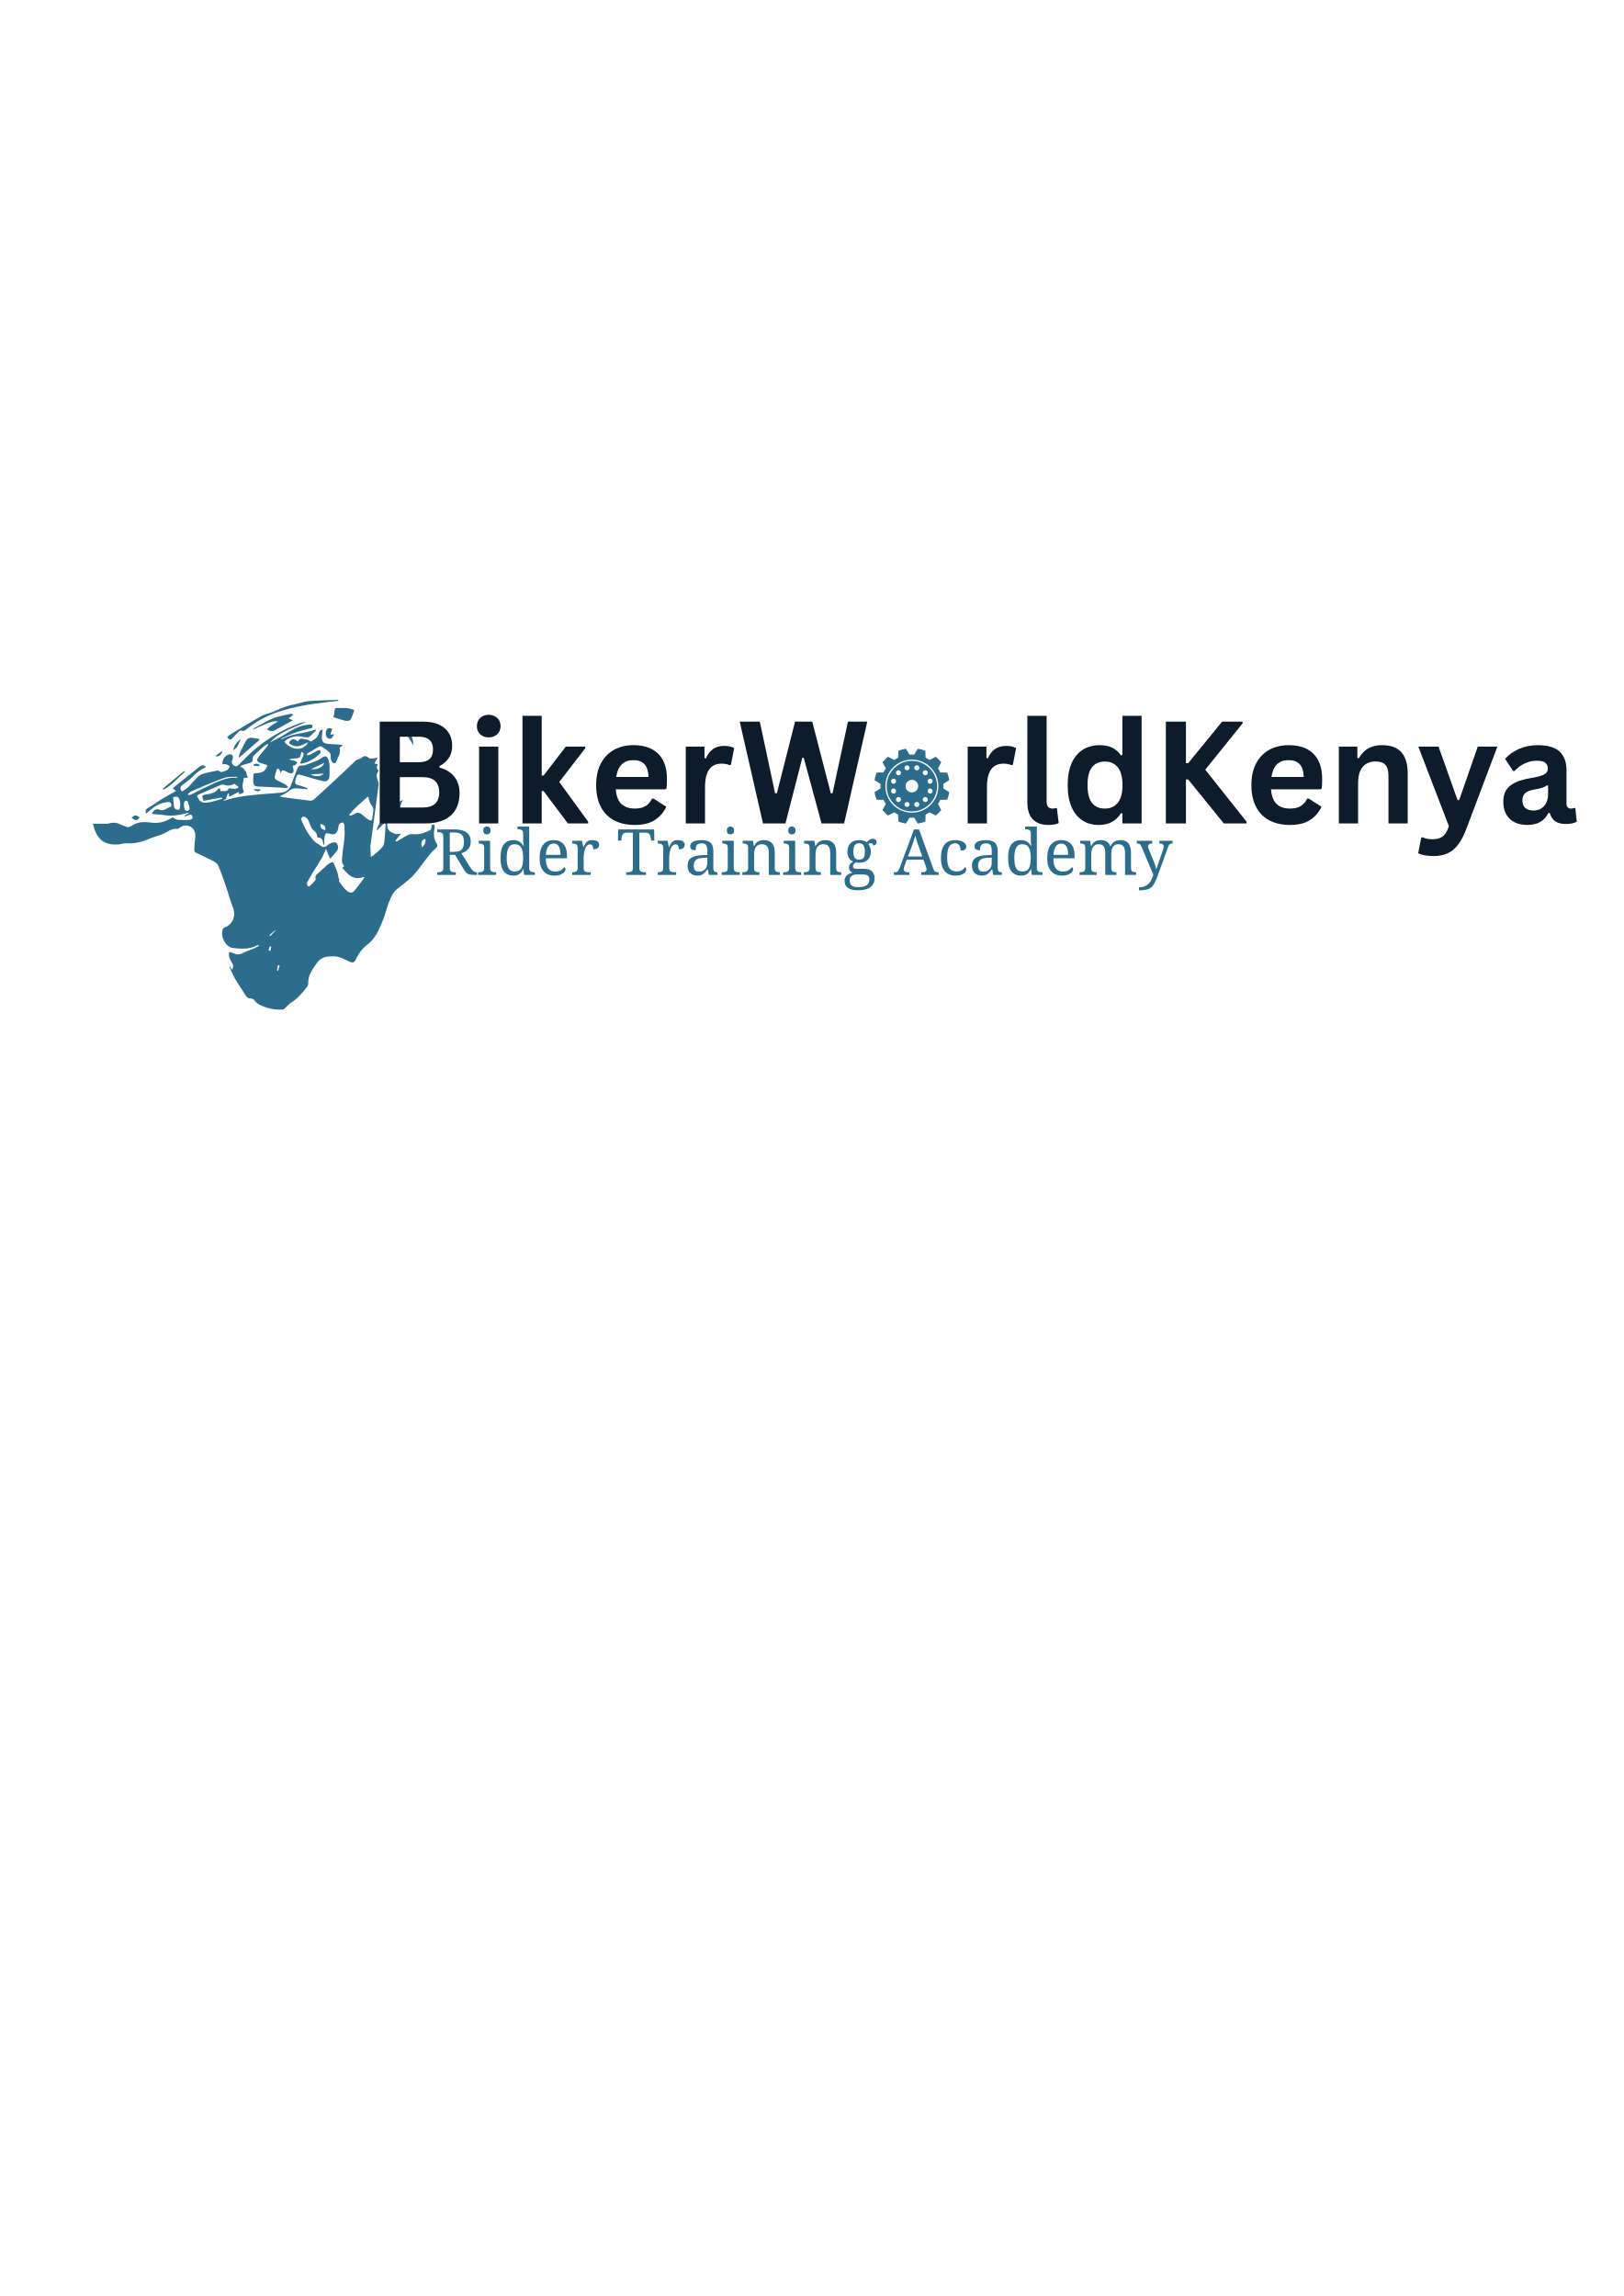
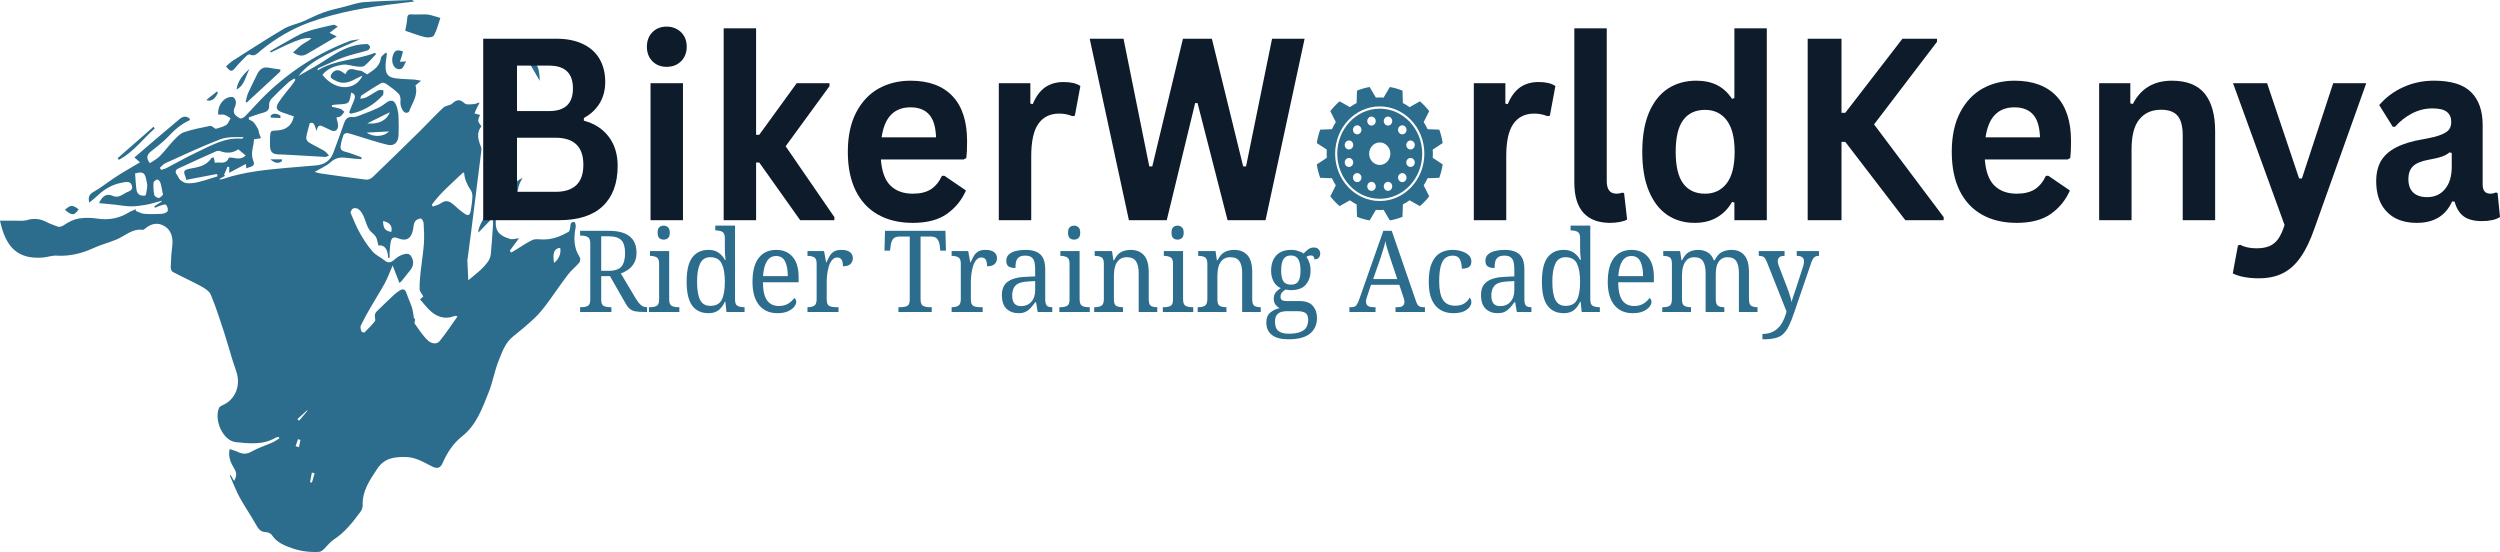
- <svg xmlns="http://www.w3.org/2000/svg" width="210mm" height="297mm" viewBox="0 0 210 297" version="1.1" id="svg1">
+ <svg xmlns="http://www.w3.org/2000/svg" width="197.453mm" height="43.597mm" viewBox="0 0 197.453 43.597" version="1.1" id="svg1">
  <defs id="defs1">
    <rect x="253.005" y="404.269" width="192.701" height="17.181" id="rect28" />
    <rect x="258.732" y="406.627" width="170.804" height="15.497" id="rect27" />
    <rect x="256.374" y="406.964" width="191.354" height="16.508" id="rect26" />
    <clipPath id="ccf93b696d">
-       <path d="M0.797 15 73 15 73 75.328 0.797 75.328Z" id="path1" />
+       <path d="M 0.797,15 H 73 V 75.328 H 0.797 Z" id="path1" />
    </clipPath>
    <clipPath id="7527af9f57">
-       <path d="M28 10.5 53 10.5 53 19 28 19Z" id="path2" />
+       <path d="M 28,10.5 H 53 V 19 H 28 Z" id="path2" />
    </clipPath>
    <clipPath id="e52869c1f2">
-       <path d="M164.512 20.727 180.16 20.727 180.16 36.375 164.512 36.375Z" id="path3" />
+       <path d="M 164.512,20.727 H 180.16 V 36.375 h -15.648 z" id="path3" />
    </clipPath>
  </defs>
-   <g id="layer1">
-     <g id="33d25a3dc0" transform="matrix(0.2645833,0,0,0.2645833,47.36042,96.57292)">
+   <g id="layer1" transform="translate(-6.476723,-121.2922)">
+     <g id="33d25a3dc0" transform="matrix(0.2722304,0,0,0.2878906,42.83524,127.8627)">
      <g id="g1" transform="matrix(2.333584,0,0,2.339667,-135.4175,-47.45355)">
        <g id="g4" clip-path="url(#ccf93b696d)">
          <path d="m 37.766,59.676 c 0.07,0.062 0.141,0.125 0.215,0.188 l 1.047,-1.176 -0.055,-0.047 c -0.402,0.348 -0.805,0.691 -1.207,1.035 m 2.148,6.351 c -0.113,-0.031 -0.227,-0.059 -0.34,-0.09 -0.078,0.375 -0.156,0.746 -0.234,1.121 0.078,0.019 0.16,0.043 0.238,0.062 0.113,-0.363 0.227,-0.727 0.336,-1.094 m -1.766,-3.914 c -0.098,-0.027 -0.199,-0.059 -0.301,-0.09 -0.098,0.274 -0.199,0.547 -0.301,0.824 0.141,0.039 0.281,0.082 0.422,0.121 0.062,-0.285 0.121,-0.57 0.18,-0.856 M 48.422,36.449 c 0.019,0.867 0.262,1.16 1.027,1.274 0.156,-0.692 -0.18,-1.125 -1.027,-1.274 M 46.383,26.078 c 0.906,0.602 2.231,0.457 2.766,-0.141 -0.934,0.051 -1.851,0.094 -2.766,0.141 M 70.438,39.582 c -0.75,0.094 -0.965,0.594 -0.758,1.774 0.602,-0.422 0.922,-1.168 0.758,-1.774 M 49.258,23.688 c -1,0.465 -1.859,0.867 -2.805,1.309 1.348,0.137 2.453,-0.34 2.805,-1.309 m -28.195,9.676 c -0.129,-0.574 -0.195,-1.016 -0.332,-1.434 -0.051,-0.152 -0.285,-0.375 -0.391,-0.355 -0.18,0.039 -0.449,0.238 -0.457,0.379 -0.031,0.477 -0.008,0.969 0.094,1.434 0.039,0.16 0.371,0.359 0.562,0.355 0.191,-0.008 0.371,-0.258 0.523,-0.379 m -3.469,-2.496 c 0.059,0.68 0.074,1.328 0.183,1.957 0.098,0.574 0.606,0.699 1.078,0.633 0.109,-0.016 0.164,-0.523 0.215,-0.809 0.035,-0.195 0.055,-0.406 0.012,-0.594 -0.223,-0.984 -0.207,-1.551 -1.488,-1.188 m 3.082,-0.66 c 0.051,0.082 0.102,0.16 0.152,0.242 0.242,-0.078 0.5,-0.129 0.727,-0.242 1.18,-0.574 2.332,-1.211 3.531,-1.742 1.852,-0.816 3.648,-1.863 5.797,-1.672 0.062,0.004 0.133,-0.117 0.203,-0.18 -1.031,-0.024 -2.074,-0.059 -2.98,0.273 -2.289,0.836 -4.52,1.828 -6.762,2.781 -0.254,0.105 -0.449,0.355 -0.668,0.539 m 9.75,-2.168 c -0.676,0.441 -1.441,0.5 -2.246,0.211 -0.156,-0.055 -0.371,-0.039 -0.523,0.023 -1.562,0.656 -3.121,1.324 -4.672,2.004 -0.344,0.148 -0.48,0.391 -0.195,0.738 0.156,0.188 0.234,0.457 0.414,0.602 0.242,0.184 0.543,0.375 0.828,0.395 0.484,0.027 0.988,-0.031 1.461,-0.144 0.793,-0.184 1.566,-0.438 2.352,-0.664 -0.024,-0.094 -0.047,-0.184 -0.067,-0.277 -1.266,0.23 -2.535,0.461 -3.84,0.695 -0.012,-0.051 -0.012,-0.207 -0.074,-0.344 -0.312,-0.695 -0.219,-0.824 0.531,-0.965 0.992,-0.184 2.039,-0.293 2.684,-1.25 0.043,-0.059 0.191,-0.047 0.297,-0.07 0.051,0.227 0.09,0.41 0.137,0.621 0.617,-0.137 1.352,0.277 1.723,-0.562 0.031,-0.074 0.359,-0.059 0.539,-0.02 0.578,0.121 1.129,0.16 1.562,-0.277 -0.309,-0.242 -0.594,-0.465 -0.91,-0.715 m 24.055,6.5 c 0.047,0.07 0.09,0.141 0.133,0.211 0.344,-0.129 0.731,-0.203 1.027,-0.406 0.606,-0.41 1.078,-0.219 1.562,0.195 0.426,0.359 0.852,0.719 1.316,1.023 0.504,0.328 0.711,0.219 0.812,-0.379 0.094,-0.551 0.184,-1.105 0.199,-1.66 0.008,-0.266 -0.098,-0.582 -0.262,-0.789 -0.371,-0.48 -0.73,-1.266 -0.75,-1.855 0,-0.019 -0.027,-0.035 -0.129,-0.144 -1.34,1.234 -2.797,2.34 -3.91,3.805 m -5.238,6.203 c -0.062,0.012 -0.121,0.027 -0.184,0.043 -0.031,-0.945 -0.375,-1.578 -1.215,-1.473 -0.125,-0.418 -0.156,-0.777 -0.332,-1.043 -0.203,-0.309 -0.582,-0.5 -0.797,-0.801 -0.535,-0.75 -0.543,-1.801 -1.332,-2.402 -0.16,-0.125 -0.477,-0.176 -0.664,-0.105 -0.16,0.062 -0.379,0.406 -0.332,0.52 0.359,0.832 0.734,1.672 1.199,2.445 0.445,0.742 0.949,1.465 1.535,2.094 0.398,0.434 1.004,0.664 1.477,1.035 0.711,0.562 1.109,-0.039 1.601,-0.359 0.184,-0.121 0.391,-0.227 0.598,-0.293 0.441,-0.144 0.906,-0.246 1.184,0.274 0.277,0.519 0.234,1.035 -0.152,1.5 -0.367,0.441 -0.73,0.879 -1.109,1.312 -0.098,0.113 -0.231,0.191 -0.262,0.215 C 50.164,43 49.898,42.352 49.613,41.652 c -0.363,0.785 -0.609,1.445 -0.953,2.047 -0.559,0.969 -1.195,1.891 -1.777,2.848 -0.43,0.707 -0.856,1.418 -1.23,2.152 -0.086,0.172 -0.004,0.465 0.074,0.672 0.031,0.09 0.328,0.188 0.375,0.141 0.457,-0.422 0.918,-0.852 1.309,-1.332 0.109,-0.137 -0.043,-0.457 -0.012,-0.688 0.016,-0.152 0.105,-0.328 0.219,-0.434 0.723,-0.676 1.457,-1.336 2.199,-1.992 0.195,-0.176 0.422,-0.324 0.652,-0.461 0.41,-0.25 0.695,-0.188 0.871,0.312 0.195,0.559 0.473,1.086 0.664,1.645 0.121,0.348 0.156,0.727 0.231,1.09 -0.066,0.145 0.125,0.207 0.156,0.317 0.047,0.152 -0.113,0.402 -0.039,0.5 0.519,0.691 1.012,1.426 1.648,1.988 0.355,0.312 1.047,0.539 1.473,0.051 0.781,-0.906 1.465,-1.898 2.199,-2.871 -0.109,-0.043 -0.148,-0.074 -0.188,-0.074 -0.066,0 -0.137,0.008 -0.199,0.031 -1.274,0.449 -2.328,0.055 -3.242,-0.852 -0.352,-0.348 -0.672,-0.723 -1.027,-1.109 0.09,-0.074 0.25,-0.207 0.418,-0.348 -0.18,-0.305 -0.453,-0.566 -0.465,-0.84 -0.027,-0.676 0.047,-1.355 0.121,-2.027 0.125,-1.109 0.324,-2.215 0.41,-3.328 0.062,-0.797 0.012,-1.609 -0.039,-2.41 -0.012,-0.195 -0.242,-0.547 -0.348,-0.539 -0.254,0.024 -0.578,0.152 -0.719,0.352 -0.164,0.238 -0.176,0.59 -0.234,0.894 -0.207,1.105 -0.832,1.488 -1.883,1.078 -0.535,-0.207 -0.812,-0.074 -0.91,0.461 -0.062,0.348 -0.098,0.703 -0.121,1.055 -0.019,0.25 -0.004,0.508 -0.004,0.762 M 29.473,66.231 c 0.125,0.203 0.246,0.402 0.426,0.695 0.438,-0.711 0.246,-1.105 0.004,-1.484 -0.41,-0.648 -0.758,-1.312 -0.558,-2.258 0.375,0.121 0.754,0.211 1.101,0.367 0.574,0.25 1.066,0.234 1.649,-0.082 0.801,-0.43 1.695,-0.688 2.535,-1.043 0.316,-0.133 0.602,-0.328 0.902,-0.496 -0.023,-0.055 -0.047,-0.109 -0.07,-0.16 -0.133,0.024 -0.285,0.016 -0.398,0.078 -1.566,0.875 -3.285,0.683 -4.93,0.527 -1.59,-0.152 -2.746,-2.531 -2.113,-4.004 0.062,-0.148 0.277,-0.262 0.445,-0.328 1.637,-0.664 2.312,-2.383 1.684,-4.027 -0.562,-1.48 -0.973,-3.019 -1.492,-4.519 -0.512,-1.48 -1.016,-2.969 -1.645,-4.398 -0.188,-0.43 -0.738,-0.758 -1.195,-0.992 -1.164,-0.602 -2.375,-1.113 -3.547,-1.695 -0.144,-0.074 -0.258,-0.367 -0.25,-0.555 0.031,-0.801 0.074,-1.609 0.184,-2.406 0.148,-1.086 -0.137,-1.941 -0.938,-2.398 -0.836,-0.477 -1.637,-0.332 -2.379,0.242 -0.105,0.078 -0.242,0.195 -0.344,0.184 -1.254,-0.176 -2.141,0.664 -3.18,1.098 -0.941,0.391 -1.961,0.609 -2.898,1.02 -1.484,0.648 -3,1 -4.633,0.906 -0.566,-0.035 -1.145,0.184 -1.727,0.223 -3.18,0.23 -4.617,-1.281 -5.309,-4.32 0.699,0 1.379,0.008 2.059,0 0.422,-0.004 0.863,0.047 1.258,-0.062 0.891,-0.254 1.711,-0.176 2.527,0.246 0.379,0.191 0.797,0.301 1.191,0.461 0.391,0.156 0.672,0.039 1.035,-0.199 0.523,-0.34 1.145,-0.613 1.758,-0.707 0.742,-0.113 1.531,-0.09 2.277,0.016 1.414,0.199 2.715,-0.019 3.945,-0.742 0.266,-0.156 0.57,-0.246 0.859,-0.363 -0.012,0.066 -0.019,0.137 -0.031,0.203 0.344,0.117 0.676,0.309 1.023,0.336 0.715,0.055 1.438,0.047 2.152,0.008 0.277,-0.012 0.656,-0.113 0.781,-0.309 0.102,-0.156 -0.027,-0.625 -0.203,-0.75 -0.152,-0.109 -0.516,0.051 -0.777,0.117 -0.199,0.055 -0.387,0.152 -0.582,0.231 l -0.086,-0.176 c 0.305,-0.184 0.609,-0.367 0.914,-0.551 -0.008,-0.031 -0.012,-0.062 -0.016,-0.094 -0.621,0.156 -1.238,0.348 -1.871,0.457 -0.641,0.109 -1.301,0.195 -1.953,0.195 -0.644,-0.004 -1.289,-0.133 -1.934,-0.195 -0.66,-0.066 -1.316,-0.121 -2.008,-0.184 0.414,-0.887 0.984,-1.156 1.707,-0.848 0.606,0.258 1.102,-0.07 1.566,-0.34 0.336,-0.195 1.024,-0.254 0.805,-0.879 -0.203,-0.59 -0.82,-0.398 -1.242,-0.328 -1.109,0.188 -2.086,0.695 -2.938,1.441 -0.348,0.309 -0.719,0.582 -1.117,0.898 -0.168,-0.66 0.004,-0.992 0.559,-1.277 0.836,-0.438 1.598,-1.016 2.398,-1.527 0.418,-0.266 0.84,-0.52 1.273,-0.766 0.648,-0.371 1.305,-0.727 2.074,-1.156 -0.285,-0.234 -0.441,-0.367 -0.688,-0.574 1.871,-1.508 3.742,-3.031 5.641,-4.524 0.375,-0.293 0.852,-0.398 1.262,0.024 -0.024,0.062 -0.024,0.129 -0.051,0.141 -1.027,0.434 -1.859,1.113 -2.644,1.91 -0.652,0.664 -1.449,1.191 -2.192,1.773 -0.457,0.359 -0.602,0.758 -0.09,1.348 0.402,-0.262 0.867,-0.48 1.223,-0.816 0.613,-0.586 1.137,-1.27 1.742,-1.867 0.375,-0.367 0.789,-0.793 1.262,-0.945 1.062,-0.336 2.172,-0.535 3.269,-0.746 0.156,-0.031 0.359,0.176 0.688,0.352 0.312,-0.102 0.836,-0.195 1.277,-0.438 0.258,-0.144 0.383,-0.527 0.57,-0.801 -0.254,-0.141 -0.488,-0.332 -0.758,-0.406 -0.246,-0.07 -0.527,-0.016 -0.777,-0.016 -0.152,-1.125 0.812,-2.207 1.816,-2.07 0.148,0.02 0.34,0.317 0.367,0.508 0.035,0.227 -0.035,0.5 -0.141,0.715 -0.352,0.727 0.18,1.012 0.652,1.273 0.129,0.074 0.465,-0.078 0.617,-0.223 0.887,-0.848 1.715,-1.762 2.625,-2.59 3.055,-2.769 6.516,-4.867 10.406,-6.25 0.063,-0.023 0.129,-0.047 0.192,-0.059 0.348,-0.062 0.691,-0.121 1.051,-0.137 -1.367,0.582 -2.762,1.113 -4.098,1.766 -1.309,0.641 -2.586,1.367 -3.512,2.523 1.02,-0.559 2.066,-1.078 3.059,-1.688 1.285,-0.789 2.558,-1.594 4.059,-1.906 0.453,-0.094 0.922,-0.141 1.387,-0.148 0.137,-0.004 0.363,0.188 0.391,0.32 0.023,0.121 -0.144,0.379 -0.273,0.414 -1.004,0.293 -2.043,0.492 -3.031,0.828 -1.059,0.359 -2.074,0.832 -3.106,1.262 -0.066,0.031 -0.109,0.121 -0.125,0.277 2.219,-1.305 4.82,-1.188 7.141,-2.074 0.047,0.051 0.094,0.098 0.141,0.148 -0.477,0.469 -0.918,0.981 -1.445,1.379 -0.215,0.16 -0.625,0.102 -0.938,0.078 -0.609,-0.055 -1.234,-0.293 -1.812,-0.203 -0.91,0.141 -1.824,0.418 -2.473,1.18 1.531,1.867 4.051,1.965 4.992,0.086 -0.406,0.184 -0.703,0.305 -0.988,0.449 -0.773,0.395 -1.562,0.574 -2.379,0.148 -0.293,-0.156 -0.805,-0.285 -0.519,-0.742 0.227,-0.367 0.66,-0.625 1.16,-0.387 0.199,0.094 0.375,0.23 0.606,0.375 0.398,-1.031 1.168,-0.418 1.785,-0.422 0.254,0 0.512,0.242 0.898,0.441 0.621,-0.426 1.547,-0.785 1.715,-1.922 0.031,-0.23 0.387,-0.414 0.594,-0.621 0.051,0.031 0.105,0.062 0.156,0.094 -0.059,0.445 -0.148,0.891 -0.168,1.34 -0.043,1.086 0.277,1.469 1.355,1.586 0.734,0.078 1.476,0.082 2.211,0.133 0.223,0.016 0.441,0.07 0.844,0.137 -0.344,0.266 -0.523,0.402 -0.695,0.539 0.367,1.203 -0.43,2.094 -0.801,3.086 -0.035,0.09 -0.32,0.164 -0.449,0.121 -0.422,-0.141 -0.68,-0.898 -0.613,-1.352 0.039,-0.277 -0.035,-0.684 -0.219,-0.859 -0.461,-0.441 -1,-0.805 -1.531,-1.156 -0.168,-0.109 -0.476,-0.199 -0.621,-0.117 -0.836,0.449 -1.645,0.953 -2.461,1.449 -0.082,0.051 -0.133,0.164 -0.144,0.406 0.254,-0.059 0.531,-0.074 0.762,-0.188 0.5,-0.246 0.965,-0.562 1.469,-0.805 0.172,-0.078 0.414,-0.012 0.621,-0.012 -0.019,0.203 0.035,0.48 -0.078,0.594 -1.113,1.129 -2.438,1.879 -3.992,2.16 -0.062,-0.047 -0.129,-0.098 -0.191,-0.145 0.191,-0.453 0.371,-0.914 0.582,-1.355 0.25,-0.523 0.148,-0.859 -0.332,-0.977 -0.223,1.316 -0.246,1.332 -1.695,1.391 -0.231,0.008 -0.461,0.047 -0.688,0.074 -0.004,0.066 -0.008,0.133 -0.012,0.199 0.352,0.078 0.715,0.129 1.055,0.238 0.184,0.062 0.332,0.23 0.496,0.348 -0.152,0.18 -0.274,0.402 -0.465,0.523 -0.168,0.113 -0.406,0.113 -0.519,0.141 0.082,0.418 0.25,0.781 0.191,1.109 -0.074,0.442 -0.434,0.598 -0.879,0.391 -0.285,-0.133 -0.574,-0.25 -0.863,-0.383 -0.395,-0.18 -0.789,-0.367 -0.894,0.461 -0.277,-0.48 -0.246,-1.137 -0.871,-0.906 -0.16,0.586 -0.348,1.125 -0.441,1.683 -0.031,0.168 0.144,0.469 0.312,0.562 0.617,0.355 1.277,0.637 1.902,0.977 0.215,0.117 0.371,0.332 0.629,0.57 -0.246,0.09 -0.367,0.176 -0.48,0.168 -1.965,-0.098 -3.93,-0.238 -5.899,-0.305 -0.715,-0.023 -0.949,-0.367 -0.969,-0.992 -0.008,-0.312 -0.004,-0.629 0.008,-0.941 0.039,-0.906 0.047,-0.812 0.953,-0.875 0.945,-0.066 1.75,-0.492 2.008,-1.641 -0.469,-0.152 -0.949,-0.312 -1.43,-0.465 -0.703,-0.227 -0.894,-0.531 -0.492,-1.133 0.492,-0.746 1.129,-1.398 1.695,-2.094 0.156,-0.191 0.281,-0.402 0.422,-0.602 -0.051,-0.051 -0.098,-0.105 -0.148,-0.156 -0.262,0.172 -0.551,0.312 -0.785,0.516 -0.692,0.598 -1.371,1.203 -2.023,1.844 -0.176,0.176 -0.332,0.484 -0.312,0.719 0.059,0.668 -0.316,0.84 -0.852,0.969 -0.57,0.133 -1.121,0.348 -1.676,0.523 0.004,0.082 0.008,0.168 0.012,0.25 0.188,0.094 0.414,0.148 0.551,0.289 0.223,0.234 0.41,0.512 0.574,0.793 0.086,0.144 0.082,0.336 0.141,0.5 0.066,0.207 0.156,0.402 0.234,0.602 -0.254,0.039 -0.508,0.078 -0.875,0.133 0.012,0.758 -0.492,1.582 -0.07,2.543 0.305,0.692 -0.434,0.645 -0.871,0.871 -0.027,-0.183 -0.043,-0.316 -0.07,-0.523 -0.66,0.332 -1.305,0.652 -2.062,1.035 v -0.66 c -0.07,-0.023 -0.141,-0.043 -0.211,-0.066 -0.144,0.328 -0.289,0.66 -0.434,0.988 0.051,0.027 0.102,0.059 0.152,0.086 -0.234,0.121 -0.469,0.238 -0.703,0.359 0.004,0.027 0.008,0.055 0.012,0.082 0.129,-0.019 0.262,-0.019 0.383,-0.059 2.668,-0.859 5.438,-1.101 8.207,-1.328 1.137,-0.098 2.277,-0.172 3.414,-0.273 0.988,-0.09 1.75,-0.527 2.129,-1.492 0.449,-1.141 0.894,-2.281 1.32,-3.43 0.191,-0.512 0.441,-0.801 1.078,-0.746 0.41,0.031 0.852,-0.188 1.266,-0.332 0.625,-0.219 1.246,-0.457 1.855,-0.719 0.316,-0.137 0.625,-0.312 0.898,-0.523 0.738,-0.566 1.211,-0.453 1.488,0.434 0.113,0.359 0.18,0.746 0.195,1.125 0.031,0.715 0.039,1.434 0.004,2.148 C 50.309,27.242 49.797,27.691 48.969,27.5 47.773,27.23 46.602,26.855 45.422,26.523 44.949,26.391 44.48,26.227 44,26.133 c -0.152,-0.027 -0.449,0.086 -0.496,0.207 -0.168,0.43 -0.301,0.883 -0.363,1.34 -0.047,0.332 0.125,0.535 0.527,0.629 0.711,0.16 1.395,0.441 2.09,0.672 -0.012,0.07 -0.023,0.141 -0.035,0.211 -0.551,-0.043 -1.105,-0.062 -1.656,-0.137 -0.769,-0.105 -1.461,-0.113 -2.129,0.465 -0.539,0.465 -1.25,0.734 -2.023,1.168 0.316,0.078 0.512,0.144 0.711,0.172 1.887,0.254 3.773,0.516 5.664,0.73 0.266,0.031 0.625,-0.102 0.828,-0.285 1.961,-1.774 3.902,-3.566 5.84,-5.363 0.992,-0.926 1.938,-1.898 2.957,-2.797 0.285,-0.25 0.816,-0.227 1.105,-0.476 0.543,-0.465 0.934,-0.547 1.527,-0.035 0.254,0.219 0.816,0.113 1.238,0.094 0.176,-0.004 0.348,-0.16 0.641,-0.164 -0.121,0.215 -0.242,0.426 -0.355,0.641 -0.102,0.203 -0.191,0.414 -0.285,0.621 0.215,0.055 0.43,0.109 0.691,0.176 -0.074,0.203 -0.234,0.445 -0.223,0.684 0.008,0.199 0.219,0.387 0.391,0.66 -0.621,0.723 -0.434,1.539 -0.055,2.375 0.086,0.183 0.055,0.437 0.027,0.652 -0.41,3.109 -0.824,6.215 -1.242,9.32 -0.137,1.02 -0.285,2.039 -0.426,3.059 -0.016,0.109 -0.051,0.219 -0.047,0.332 0.035,0.754 0.074,1.512 0.117,2.344 -0.098,-0.047 -0.043,-0.004 -0.027,-0.016 0.867,-0.695 1.809,-1.316 2.484,-2.223 0.176,-0.234 0.309,-0.551 0.34,-0.844 0.117,-1.109 0.184,-2.227 0.266,-3.34 0.016,-0.211 0,-0.426 0,-0.641 -0.066,-0.039 -0.137,-0.082 -0.207,-0.125 -0.523,0.508 -1.043,1.016 -1.602,1.559 -0.191,-1.227 3.578,-5.633 5.516,-6.414 -1.008,1.352 -0.559,2.953 -0.812,4.543 -0.562,-0.312 -1.035,-0.586 -1.52,-0.844 -0.602,-0.32 -0.773,-0.23 -0.906,0.441 -0.016,0.09 -0.031,0.18 -0.047,0.266 -0.262,1.656 0.113,2.297 1.711,2.758 0.301,0.086 0.668,-0.047 1.105,-0.086 -0.414,0.531 -0.781,1.004 -1.152,1.477 0.066,0.066 0.133,0.133 0.199,0.199 l 0.648,-0.367 c 0.656,-0.375 1.289,-0.809 1.98,-1.101 0.355,-0.152 0.812,-0.078 1.223,-0.066 1.18,0.039 2.246,-0.336 3.254,-0.887 0.152,-0.086 0.223,-0.422 0.23,-0.644 0.008,-0.383 0.188,-0.57 0.523,-0.5 0.09,0.016 0.184,0.399 0.144,0.59 -0.258,1.25 -0.258,2.441 0.519,3.547 0.09,0.129 0.047,0.48 -0.07,0.609 -0.449,0.5 -1.004,0.902 -1.422,1.422 -0.922,1.141 -1.766,2.344 -2.676,3.492 -0.465,0.586 -0.965,1.152 -1.524,1.645 -0.832,0.738 -1.707,1.43 -2.598,2.094 -0.977,0.73 -1.375,1.824 -1.812,2.859 -0.504,1.188 -0.723,2.496 -1.23,3.684 -0.809,1.895 -1.523,3.856 -3.309,5.176 -1.082,0.801 -1.867,1.918 -2.434,3.156 -0.285,0.617 -0.719,0.644 -1.27,0.387 -1.07,-0.5 -2.094,-1.117 -3.344,-1.121 -1.375,-0.008 -2.609,0.098 -3.523,1.414 -0.906,1.309 -1.844,2.535 -1.789,4.231 C 45.898,70 45.793,70.301 45.637,70.5 c -0.957,1.242 -1.965,2.445 -3.328,3.285 -0.152,0.094 -0.289,0.207 -0.426,0.324 -0.477,0.395 -0.93,1.101 -1.422,1.129 -1.09,0.062 -2.25,-0.07 -3.289,-0.406 -0.941,-0.305 -1.957,-0.664 -2.59,-1.582 -0.141,-0.199 -0.508,-0.324 -0.773,-0.332 -0.633,-0.024 -0.906,-0.391 -1.199,-0.895 -0.633,-1.078 -1.387,-2.086 -2.016,-3.172 -0.473,-0.824 -0.828,-1.715 -1.234,-2.578 0.039,-0.016 0.074,-0.027 0.113,-0.043" id="path4" fill="#2c6c8c" />
        </g>
        <path d="m 8.867,35.137 c 0.719,-0.609 0.934,-0.609 1.711,-0.059 -0.562,0.746 -0.801,0.762 -1.711,0.059" id="path14" fill="#2c6c8c" />
        <g id="g28">
          <g id="g5" clip-path="url(#7527af9f57)">
            <path d="m 52.305,10.703 c -0.773,0.09 -1.406,0.172 -2.035,0.238 -3.742,0.41 -7.457,0.988 -11.027,2.223 -2.191,0.754 -4.203,1.875 -6.043,3.301 -0.383,0.297 -0.742,0.754 -1.355,0.445 -0.086,-0.043 -0.301,0.074 -0.406,0.172 -0.453,0.43 -0.918,0.856 -1.328,1.324 -0.496,0.57 -0.648,0.586 -1.211,-0.102 0.277,-0.219 0.531,-0.473 0.828,-0.652 2.105,-1.262 4.195,-2.543 6.336,-3.738 0.711,-0.399 1.559,-0.547 2.324,-0.844 0.875,-0.344 1.711,-0.773 2.598,-1.074 0.863,-0.293 1.766,-0.473 2.656,-0.688 0.805,-0.195 1.605,-0.473 2.418,-0.531 1.98,-0.141 3.969,-0.176 5.953,-0.25 0.047,0 0.098,0.059 0.293,0.176" id="path5" fill="#2c6c8c" />
          </g>
          <path d="m 42.793,13.641 c -0.375,0.266 -0.66,0.469 -1.031,0.734 0.355,0.164 0.586,0.273 0.902,0.422 -0.598,0.332 -1.125,0.629 -1.652,0.918 -0.684,0.379 -1.375,0.75 -2.055,1.137 -0.543,0.305 -1.047,0.25 -1.726,-0.172 0.445,-0.371 0.781,-0.707 1.172,-0.961 0.363,-0.238 0.785,-0.391 1.125,-0.711 -0.953,-0.113 -1.773,0.254 -2.594,0.578 -0.84,0.336 -1.656,0.734 -2.484,1.102 -0.027,-0.051 -0.055,-0.102 -0.082,-0.156 0.57,-0.308 1.133,-0.633 1.711,-0.93 0.883,-0.453 1.742,-0.988 2.676,-1.312 1.133,-0.387 2.328,-0.598 3.5,-0.859 0.133,-0.031 0.305,0.113 0.539,0.211" id="path6" fill="#2c6c8c" />
          <path d="m 51.184,14.137 c 0.094,-0.539 0.215,-1.004 0.242,-1.473 0.027,-0.461 0.258,-0.469 0.625,-0.445 0.559,0.031 1.125,-0.02 1.688,-0.004 0.281,0.008 0.559,0.078 0.836,0.141 0.274,0.062 0.539,0.156 0.969,0.281 -0.246,0.68 -0.43,1.418 -0.797,2.055 -0.125,0.211 -0.742,0.27 -1.09,0.195 -0.859,-0.195 -1.691,-0.508 -2.473,-0.75" id="path7" fill="#2c6c8c" />
          <path d="m 64.406,25.633 c 0,1.426 0,2.762 0,4.094 -0.004,0.062 -0.019,0.144 -0.062,0.184 -0.754,0.68 -1.512,1.355 -2.309,2.066 -0.082,-0.801 1.828,-5.984 2.371,-6.344" id="path8" fill="#2c6c8c" />
          <path d="m 35.637,18.918 -4.16,3.625 c -0.047,-0.02 -0.094,-0.039 -0.141,-0.059 0.098,-0.344 0.148,-0.711 0.301,-1.031 0.348,-0.746 0.754,-1.465 1.125,-2.203 0.305,-0.606 0.75,-0.914 1.457,-0.781 0.476,0.09 0.961,0.141 1.441,0.207 -0.008,0.078 -0.016,0.16 -0.024,0.242" id="path9" fill="#2c6c8c" />
          <path d="m 50.52,17.773 c 0.301,-0.019 0.484,-0.031 0.766,-0.047 -0.305,0.461 -0.367,1.07 -1.059,0.891 -0.562,-0.148 -0.82,-0.898 -0.582,-1.586 0.207,-0.602 0.512,-0.723 1.254,-0.473 -0.051,0.18 -0.102,0.367 -0.156,0.551 -0.059,0.188 -0.125,0.375 -0.223,0.664" id="path10" fill="#2c6c8c" />
          <path d="m 15.414,29.082 c 1.488,-1.23 2.977,-2.457 4.465,-3.688 0.051,0.062 0.105,0.129 0.156,0.191 -1.477,1.238 -2.68,2.801 -4.453,3.68 -0.059,-0.062 -0.113,-0.121 -0.168,-0.184" id="path11" fill="#2c6c8c" />
          <path d="m 66.269,17.348 c 1.289,0.48 1.586,0.918 1.633,2.664 -0.566,-0.922 -1.07,-1.746 -1.633,-2.664" id="path12" fill="#2c6c8c" />
          <path d="m 31.812,18.617 c -0.48,0.84 -0.598,1.922 -1.613,2.406 0.168,-1.047 0.832,-1.77 1.613,-2.406" id="path13" fill="#2c6c8c" />
          <path d="m 27.891,21.402 c -0.363,0.746 -0.836,1.078 -1.445,0.856 0.488,-0.367 0.902,-0.688 1.32,-1.004 0.039,0.051 0.082,0.102 0.125,0.148" id="path15" fill="#2c6c8c" />
          <path d="m 34.406,29.211 h 1.442 c 0,0.07 0.004,0.137 0.004,0.207 -0.473,0.363 -0.965,0.191 -1.445,-0.207" id="path16" fill="#2c6c8c" />
          <path d="m 35.656,24.367 c -0.398,-0.016 -0.801,-0.035 -1.199,-0.051 0,-0.086 0.004,-0.172 0.004,-0.254 0.402,-0.328 0.805,-0.195 1.211,0.019 -0.008,0.094 -0.012,0.191 -0.016,0.285" id="path17" fill="#2c6c8c" />
          <path d="m 63.797,15.855 c 0.379,0.219 0.758,0.441 1.277,0.746 -0.891,0.34 -1.07,-0.227 -1.383,-0.559 0.035,-0.062 0.07,-0.125 0.105,-0.188" id="path18" fill="#2c6c8c" />
          <g id="g50" fill="#0d1b2a">
            <g id="g49" transform="translate(58.1058,36.3484)">
              <path d="m 2.766,0 v -21.281 h 9.078 c 1.312,0 2.422,0.211 3.328,0.625 0.906,0.406 1.594,0.992 2.062,1.75 0.469,0.762 0.703,1.664 0.703,2.703 0,0.938 -0.231,1.766 -0.688,2.484 -0.461,0.719 -1.117,1.297 -1.969,1.734 v 0.312 c 1.344,0.344 2.379,0.981 3.109,1.906 0.727,0.918 1.094,2.047 1.094,3.391 0,2.043 -0.617,3.617 -1.844,4.719 C 16.41,-0.551 14.586,0 12.172,0 Z m 8.203,-12.797 c 1.969,0 2.953,-0.879 2.953,-2.641 0,-0.906 -0.246,-1.578 -0.734,-2.016 -0.492,-0.445 -1.23,-0.672 -2.219,-0.672 H 6.969 v 5.328 z m 0.781,9.469 c 2.312,0 3.469,-1.055 3.469,-3.172 0,-2.113 -1.156,-3.172 -3.469,-3.172 H 6.969 v 6.344 z" id="path48" />
            </g>
          </g>
          <g id="g52" fill="#0d1b2a">
            <g id="g51" transform="translate(79.3641,36.3484)">
              <path d="m 4.328,-17.984 c -0.73,0 -1.324,-0.219 -1.781,-0.656 -0.461,-0.438 -0.688,-1.004 -0.688,-1.703 0,-0.695 0.227,-1.266 0.688,-1.703 0.457,-0.438 1.051,-0.656 1.781,-0.656 0.477,0 0.906,0.105 1.281,0.312 0.383,0.199 0.68,0.476 0.891,0.828 0.207,0.355 0.312,0.762 0.312,1.219 0,0.449 -0.105,0.856 -0.312,1.219 -0.211,0.355 -0.508,0.637 -0.891,0.844 -0.375,0.199 -0.805,0.297 -1.281,0.297 z M 2.312,0 V -16.062 H 6.344 V 0 Z" id="path50" />
            </g>
          </g>
          <g id="g54" fill="#0d1b2a">
            <g id="g53" transform="translate(88.4559,36.3484)">
              <path d="m 2.312,0 v -22.5 h 4.031 v 12.484 h 0.391 l 4.656,-6.047 h 4.078 v 0.344 l -5.453,7.047 6.062,8.313 V 0 h -4.25 L 6.734,-6.766 H 6.344 V 0 Z" id="path52" />
            </g>
          </g>
          <g id="g56" fill="#0d1b2a">
            <g id="g55" transform="translate(104.766,36.3484)">
              <path d="M 15.859,-7.125 H 5.547 c 0.113,1.406 0.508,2.43 1.188,3.062 0.688,0.637 1.613,0.953 2.781,0.953 0.926,0 1.676,-0.172 2.25,-0.516 0.57,-0.352 1.031,-0.879 1.375,-1.578 h 0.312 l 2.672,1.719 c -0.523,1.125 -1.312,2.043 -2.375,2.75 C 12.695,-0.035 11.285,0.312 9.516,0.312 7.859,0.312 6.426,-0.004 5.219,-0.641 4.008,-1.273 3.078,-2.211 2.422,-3.453 1.766,-4.703 1.438,-6.223 1.438,-8.016 c 0,-1.82 0.344,-3.359 1.031,-4.609 0.695,-1.258 1.629,-2.195 2.797,-2.812 1.176,-0.613 2.5,-0.922 3.969,-0.922 2.27,0 4.008,0.606 5.219,1.812 1.207,1.199 1.812,2.961 1.812,5.281 0,0.855 -0.031,1.512 -0.094,1.969 z m -3.453,-2.594 c -0.043,-1.227 -0.328,-2.117 -0.859,-2.672 -0.531,-0.562 -1.305,-0.844 -2.313,-0.844 -2.043,0 -3.242,1.172 -3.594,3.516 z" id="path54" />
            </g>
          </g>
          <g id="g58" fill="#0d1b2a">
            <g id="g57" transform="translate(122.663,36.3484)">
              <path d="m 2.312,0 v -16.062 h 3.922 v 2.391 l 0.297,0.062 c 0.395,-0.894 0.906,-1.551 1.531,-1.969 0.633,-0.414 1.398,-0.625 2.297,-0.625 0.914,0 1.613,0.156 2.094,0.469 l -0.688,3.484 -0.312,0.047 c -0.262,-0.102 -0.516,-0.176 -0.766,-0.219 -0.242,-0.051 -0.531,-0.078 -0.875,-0.078 -1.125,0 -1.984,0.398 -2.578,1.188 -0.594,0.793 -0.891,2.059 -0.891,3.797 V 0 Z" id="path56" />
            </g>
          </g>
          <g id="g60" fill="#0d1b2a">
            <g id="g59" transform="translate(135.698,36.3484)">
              <path d="M 10.156,0 H 5.453 L 0.578,-21.281 H 4.781 l 3.203,14.969 h 0.375 l 3.813,-14.969 h 3.594 l 3.891,14.969 h 0.359 L 23.25,-21.281 h 4.047 L 22.438,0 h -4.719 l -3.734,-13.734 h -0.297 z" id="path58" />
            </g>
          </g>
          <g id="g61" clip-path="url(#e52869c1f2)">
            <path d="m 172.336,34.098 c -3.059,0 -5.547,-2.488 -5.547,-5.547 0,-3.059 2.488,-5.547 5.547,-5.547 3.059,0 5.547,2.488 5.547,5.547 0,3.059 -2.488,5.547 -5.547,5.547 z m 6.605,-5.547 c 0,-0.16 -0.011,-0.32 -0.019,-0.48 l 1.238,-0.769 c -0.086,-0.547 -0.23,-1.074 -0.422,-1.574 l -1.457,-0.051 c -0.14,-0.289 -0.301,-0.57 -0.484,-0.836 l 0.687,-1.281 c -0.343,-0.422 -0.73,-0.809 -1.156,-1.152 l -1.281,0.684 c -0.266,-0.18 -0.543,-0.344 -0.836,-0.484 l -0.047,-1.453 c -0.504,-0.195 -1.031,-0.336 -1.574,-0.426 l -0.774,1.242 c -0.16,-0.012 -0.32,-0.02 -0.48,-0.02 -0.16,0 -0.32,0.008 -0.481,0.02 l -0.773,-1.242 c -0.543,0.09 -1.07,0.23 -1.574,0.426 l -0.047,1.453 c -0.293,0.141 -0.57,0.305 -0.836,0.484 l -1.281,-0.684 c -0.422,0.344 -0.813,0.731 -1.156,1.152 l 0.687,1.281 c -0.184,0.266 -0.344,0.547 -0.484,0.836 l -1.457,0.051 c -0.192,0.5 -0.336,1.027 -0.422,1.574 l 1.242,0.769 c -0.012,0.16 -0.02,0.32 -0.02,0.48 0,0.164 0.008,0.324 0.02,0.48 l -1.242,0.773 c 0.086,0.547 0.23,1.07 0.422,1.574 l 1.457,0.047 c 0.14,0.293 0.3,0.57 0.484,0.836 l -0.687,1.285 c 0.343,0.422 0.734,0.809 1.156,1.152 l 1.281,-0.684 c 0.266,0.18 0.543,0.34 0.836,0.48 l 0.047,1.457 c 0.504,0.191 1.031,0.336 1.574,0.422 l 0.773,-1.238 c 0.161,0.012 0.321,0.019 0.481,0.019 0.16,0 0.32,-0.008 0.48,-0.019 l 0.774,1.238 c 0.543,-0.086 1.07,-0.231 1.574,-0.422 l 0.047,-1.457 c 0.293,-0.141 0.57,-0.301 0.836,-0.48 l 1.281,0.684 c 0.426,-0.344 0.813,-0.73 1.156,-1.152 l -0.687,-1.285 c 0.183,-0.266 0.344,-0.543 0.484,-0.836 l 1.457,-0.047 c 0.192,-0.504 0.336,-1.027 0.422,-1.574 l -1.238,-0.773 c 0.008,-0.156 0.019,-0.316 0.019,-0.48" id="path60" fill="#2c6c8c" />
          </g>
          <path d="m 176.672,27.391 c 0.078,0.281 -0.09,0.57 -0.371,0.645 -0.281,0.078 -0.574,-0.09 -0.649,-0.371 -0.074,-0.281 0.094,-0.57 0.375,-0.648 0.282,-0.074 0.571,0.094 0.645,0.375 z m 0,2.324 c -0.074,0.281 -0.363,0.449 -0.645,0.371 -0.281,-0.074 -0.449,-0.363 -0.375,-0.644 0.075,-0.281 0.368,-0.449 0.649,-0.375 0.281,0.078 0.449,0.367 0.371,0.648 z m -1.16,2.012 c -0.207,0.207 -0.543,0.207 -0.746,0 -0.207,-0.207 -0.207,-0.539 0,-0.746 0.203,-0.207 0.539,-0.207 0.746,0 0.207,0.207 0.207,0.539 0,0.746 z m -0.746,-6.348 c 0.203,-0.207 0.539,-0.207 0.746,0 0.207,0.203 0.207,0.539 0,0.746 -0.207,0.207 -0.543,0.207 -0.746,0 -0.207,-0.207 -0.207,-0.543 0,-0.746 z m -0.895,-0.516 c -0.074,0.281 -0.363,0.449 -0.644,0.371 -0.282,-0.074 -0.45,-0.363 -0.375,-0.645 0.074,-0.281 0.367,-0.449 0.648,-0.375 0.281,0.074 0.445,0.367 0.371,0.648 z m -0.371,8.027 c -0.281,0.074 -0.574,-0.094 -0.648,-0.375 -0.075,-0.281 0.093,-0.57 0.375,-0.648 0.281,-0.074 0.57,0.094 0.644,0.375 0.074,0.281 -0.09,0.57 -0.371,0.648 z m -2.484,-4.34 c 0,-0.727 0.593,-1.32 1.32,-1.32 0.726,0 1.32,0.594 1.32,1.32 0,0.73 -0.594,1.32 -1.32,1.32 -0.727,0 -1.32,-0.59 -1.32,-1.32 z m 0.804,3.965 c -0.074,0.281 -0.363,0.449 -0.648,0.375 -0.277,-0.078 -0.445,-0.367 -0.371,-0.648 0.074,-0.281 0.367,-0.449 0.648,-0.375 0.281,0.078 0.446,0.367 0.371,0.648 z m -1.914,-0.789 c -0.203,0.207 -0.539,0.207 -0.746,0 -0.207,-0.207 -0.207,-0.539 0,-0.746 0.207,-0.207 0.543,-0.207 0.746,0 0.207,0.207 0.207,0.539 0,0.746 z m -1.261,-1.637 c -0.282,0.074 -0.571,-0.094 -0.645,-0.375 -0.078,-0.281 0.09,-0.57 0.371,-0.648 0.281,-0.074 0.574,0.094 0.649,0.375 0.074,0.281 -0.094,0.57 -0.375,0.648 z M 168,27.391 c 0.074,-0.281 0.363,-0.449 0.645,-0.375 0.281,0.078 0.449,0.367 0.375,0.648 -0.075,0.281 -0.368,0.449 -0.649,0.371 -0.281,-0.074 -0.449,-0.363 -0.371,-0.645 z m 1.16,-2.012 c 0.207,-0.207 0.543,-0.207 0.746,0 0.207,0.203 0.207,0.539 0,0.746 -0.203,0.207 -0.539,0.207 -0.746,0 -0.207,-0.207 -0.207,-0.543 0,-0.746 z m 2.012,-1.164 c 0.285,-0.074 0.574,0.094 0.648,0.375 0.075,0.281 -0.09,0.57 -0.371,0.645 -0.281,0.078 -0.574,-0.09 -0.648,-0.371 -0.074,-0.281 0.094,-0.574 0.371,-0.648 z m 1.164,-0.945 c -2.914,0 -5.281,2.371 -5.281,5.281 0,2.914 2.367,5.285 5.281,5.285 2.914,0 5.281,-2.371 5.281,-5.285 0,-2.91 -2.367,-5.281 -5.281,-5.281" id="path61" fill="#2c6c8c" />
          <g id="g66" fill="#0d1b2a">
            <g id="g62" transform="translate(181.72,36.3484)">
              <path d="m 2.312,0 v -16.062 h 3.922 v 2.391 l 0.297,0.062 c 0.395,-0.894 0.906,-1.551 1.531,-1.969 0.633,-0.414 1.398,-0.625 2.297,-0.625 0.914,0 1.613,0.156 2.094,0.469 l -0.688,3.484 -0.312,0.047 c -0.262,-0.102 -0.516,-0.176 -0.766,-0.219 -0.242,-0.051 -0.531,-0.078 -0.875,-0.078 -1.125,0 -1.984,0.398 -2.578,1.188 -0.594,0.793 -0.891,2.059 -0.891,3.797 V 0 Z" id="path62" />
            </g>
            <g id="g63" transform="translate(194.309,36.3484)">
              <path d="m 6.672,0.312 c -1.449,0 -2.555,-0.391 -3.312,-1.172 C 2.598,-1.641 2.219,-2.828 2.219,-4.422 V -22.5 H 6.25 v 17.922 c 0,0.98 0.406,1.469 1.219,1.469 0.227,0 0.473,-0.039 0.734,-0.125 l 0.203,0.062 0.375,3.094 C 8.551,0.047 8.254,0.141 7.891,0.203 7.523,0.273 7.117,0.312 6.672,0.312 Z" id="path63" />
            </g>
            <g id="g64" transform="translate(203.536,36.3484)">
              <path d="M 7.938,0.312 C 6.664,0.312 5.539,0.004 4.562,-0.609 3.582,-1.234 2.816,-2.164 2.266,-3.406 1.711,-4.656 1.438,-6.191 1.438,-8.016 c 0,-1.832 0.281,-3.375 0.844,-4.625 0.57,-1.25 1.359,-2.18 2.359,-2.797 1.008,-0.613 2.176,-0.922 3.5,-0.922 1,0 1.863,0.172 2.594,0.516 0.727,0.344 1.348,0.883 1.859,1.609 l 0.297,-0.078 V -22.5 h 4.031 V 0 h -4.031 v -2.078 l -0.297,-0.062 C 12.145,-1.379 11.531,-0.781 10.75,-0.344 9.977,0.094 9.039,0.312 7.938,0.312 Z M 9.25,-3.109 c 1.133,0 2.031,-0.406 2.688,-1.219 0.656,-0.812 0.984,-2.039 0.984,-3.688 0,-1.656 -0.328,-2.891 -0.984,-3.703 -0.656,-0.812 -1.555,-1.219 -2.688,-1.219 -1.188,0 -2.094,0.398 -2.719,1.188 -0.625,0.793 -0.938,2.039 -0.938,3.734 0,1.688 0.312,2.93 0.938,3.719 0.625,0.793 1.531,1.188 2.719,1.188 z" id="path64" />
            </g>
            <g id="g65" transform="translate(222.775,36.3484)">
              <path d="m 2.766,0 v -21.281 h 4.203 v 8.687 H 7.438 l 7.109,-8.687 h 4.297 v 0.359 l -7.828,9.688 8.656,10.875 V 0 H 14.906 L 7.438,-9.188 H 6.969 V 0 Z" id="path65" />
            </g>
          </g>
          <g id="g69" fill="#0d1b2a">
            <g id="g67" transform="translate(242.015,36.3484)">
              <path d="M 15.859,-7.125 H 5.547 c 0.113,1.406 0.508,2.43 1.188,3.062 0.688,0.637 1.613,0.953 2.781,0.953 0.926,0 1.676,-0.172 2.25,-0.516 0.57,-0.352 1.031,-0.879 1.375,-1.578 h 0.312 l 2.672,1.719 c -0.523,1.125 -1.312,2.043 -2.375,2.75 C 12.695,-0.035 11.285,0.312 9.516,0.312 7.859,0.312 6.426,-0.004 5.219,-0.641 4.008,-1.273 3.078,-2.211 2.422,-3.453 1.766,-4.703 1.438,-6.223 1.438,-8.016 c 0,-1.82 0.344,-3.359 1.031,-4.609 0.695,-1.258 1.629,-2.195 2.797,-2.812 1.176,-0.613 2.5,-0.922 3.969,-0.922 2.27,0 4.008,0.606 5.219,1.812 1.207,1.199 1.812,2.961 1.812,5.281 0,0.855 -0.031,1.512 -0.094,1.969 z m -3.453,-2.594 c -0.043,-1.227 -0.328,-2.117 -0.859,-2.672 -0.531,-0.562 -1.305,-0.844 -2.313,-0.844 -2.043,0 -3.242,1.172 -3.594,3.516 z" id="path66" />
            </g>
            <g id="g68" transform="translate(259.464,36.3484)">
              <path d="m 2.312,0 v -16.062 h 3.875 v 2.359 L 6.5,-13.625 c 0.988,-1.82 2.609,-2.734 4.859,-2.734 1.851,0 3.211,0.508 4.078,1.516 0.863,1.012 1.297,2.481 1.297,4.406 V 0 h -4.031 v -9.938 c 0,-1.07 -0.215,-1.844 -0.641,-2.312 -0.43,-0.469 -1.109,-0.703 -2.047,-0.703 -1.156,0 -2.059,0.375 -2.703,1.125 -0.648,0.742 -0.969,1.914 -0.969,3.516 V 0 Z" id="path67" />
            </g>
          </g>
          <g id="g71" fill="#0d1b2a">
            <g id="g70" transform="translate(278.078,36.3484)">
              <path d="m 3.547,6.812 c -0.688,0 -1.312,-0.055 -1.875,-0.156 C 1.117,6.551 0.664,6.41 0.312,6.234 L 0.953,2.969 1.219,2.875 c 0.25,0.133 0.551,0.238 0.906,0.312 0.352,0.07 0.723,0.109 1.109,0.109 0.645,0 1.18,-0.086 1.609,-0.25 C 5.281,2.879 5.648,2.598 5.953,2.203 6.254,1.805 6.52,1.258 6.75,0.562 L 0.344,-16.062 H 4.578 L 8.562,-4.891 H 8.906 L 12.797,-16.062 h 4.109 L 10.453,1 C 9.941,2.383 9.375,3.492 8.75,4.328 8.133,5.172 7.406,5.797 6.562,6.203 5.727,6.609 4.723,6.812 3.547,6.812 Z" id="path69" />
            </g>
          </g>
          <g id="g73" fill="#0d1b2a">
            <g id="g72" transform="translate(295.003,36.3484)">
              <path d="m 6.266,0.312 c -1.031,0 -1.93,-0.188 -2.688,-0.562 -0.75,-0.383 -1.336,-0.941 -1.75,-1.672 -0.406,-0.738 -0.609,-1.625 -0.609,-2.656 0,-0.945 0.203,-1.742 0.609,-2.391 C 2.242,-7.613 2.875,-8.141 3.719,-8.547 4.57,-8.961 5.691,-9.281 7.078,-9.5 c 0.957,-0.156 1.688,-0.328 2.188,-0.516 0.5,-0.188 0.836,-0.395 1.016,-0.625 0.176,-0.227 0.266,-0.523 0.266,-0.891 0,-0.508 -0.184,-0.898 -0.547,-1.172 -0.355,-0.27 -0.953,-0.406 -1.797,-0.406 -0.887,0 -1.734,0.199 -2.547,0.594 -0.805,0.398 -1.5,0.918 -2.094,1.562 H 3.281 L 1.594,-13.5 c 0.812,-0.894 1.801,-1.594 2.969,-2.094 1.176,-0.508 2.457,-0.766 3.844,-0.766 2.133,0 3.676,0.453 4.625,1.359 0.945,0.898 1.422,2.172 1.422,3.828 v 6.984 c 0,0.719 0.316,1.078 0.953,1.078 0.238,0 0.473,-0.047 0.703,-0.141 l 0.203,0.062 0.297,2.812 c -0.219,0.148 -0.531,0.266 -0.938,0.359 -0.399,0.082 -0.828,0.125 -1.297,0.125 -0.969,0 -1.727,-0.18 -2.266,-0.547 -0.531,-0.363 -0.914,-0.941 -1.141,-1.734 L 10.656,-2.203 C 9.863,-0.523 8.398,0.312 6.266,0.312 Z m 1.281,-3.016 c 0.926,0 1.664,-0.312 2.219,-0.938 0.562,-0.625 0.844,-1.5 0.844,-2.625 v -1.625 l -0.281,-0.062 c -0.242,0.199 -0.559,0.367 -0.953,0.5 -0.387,0.125 -0.949,0.25 -1.688,0.375 -0.875,0.148 -1.508,0.398 -1.891,0.75 -0.387,0.355 -0.578,0.859 -0.578,1.516 0,0.688 0.203,1.215 0.609,1.578 0.414,0.355 0.988,0.531 1.719,0.531 z" id="path71" />
            </g>
          </g>
          <text xml:space="preserve" transform="translate(-180.5858,-369.2809)" id="text28" style="font-style:normal;font-variant:normal;font-weight:normal;font-stretch:normal;font-size:13.333px;font-family:Elephant;-inkscape-font-specification:'Elephant, Normal';font-variant-ligatures:normal;font-variant-caps:normal;font-variant-numeric:normal;font-variant-east-asian:normal;writing-mode:lr-tb;direction:ltr;white-space:pre;shape-inside:url(#rect28);display:inline;fill:#2c6c8c;fill-opacity:1;stroke-width:5.159;stroke-dasharray:none">
            <tspan x="253.004" y="416.39" id="tspan2">Rider Training Academy</tspan>
          </text>
        </g>
      </g>
    </g>
  </g>
</svg>
